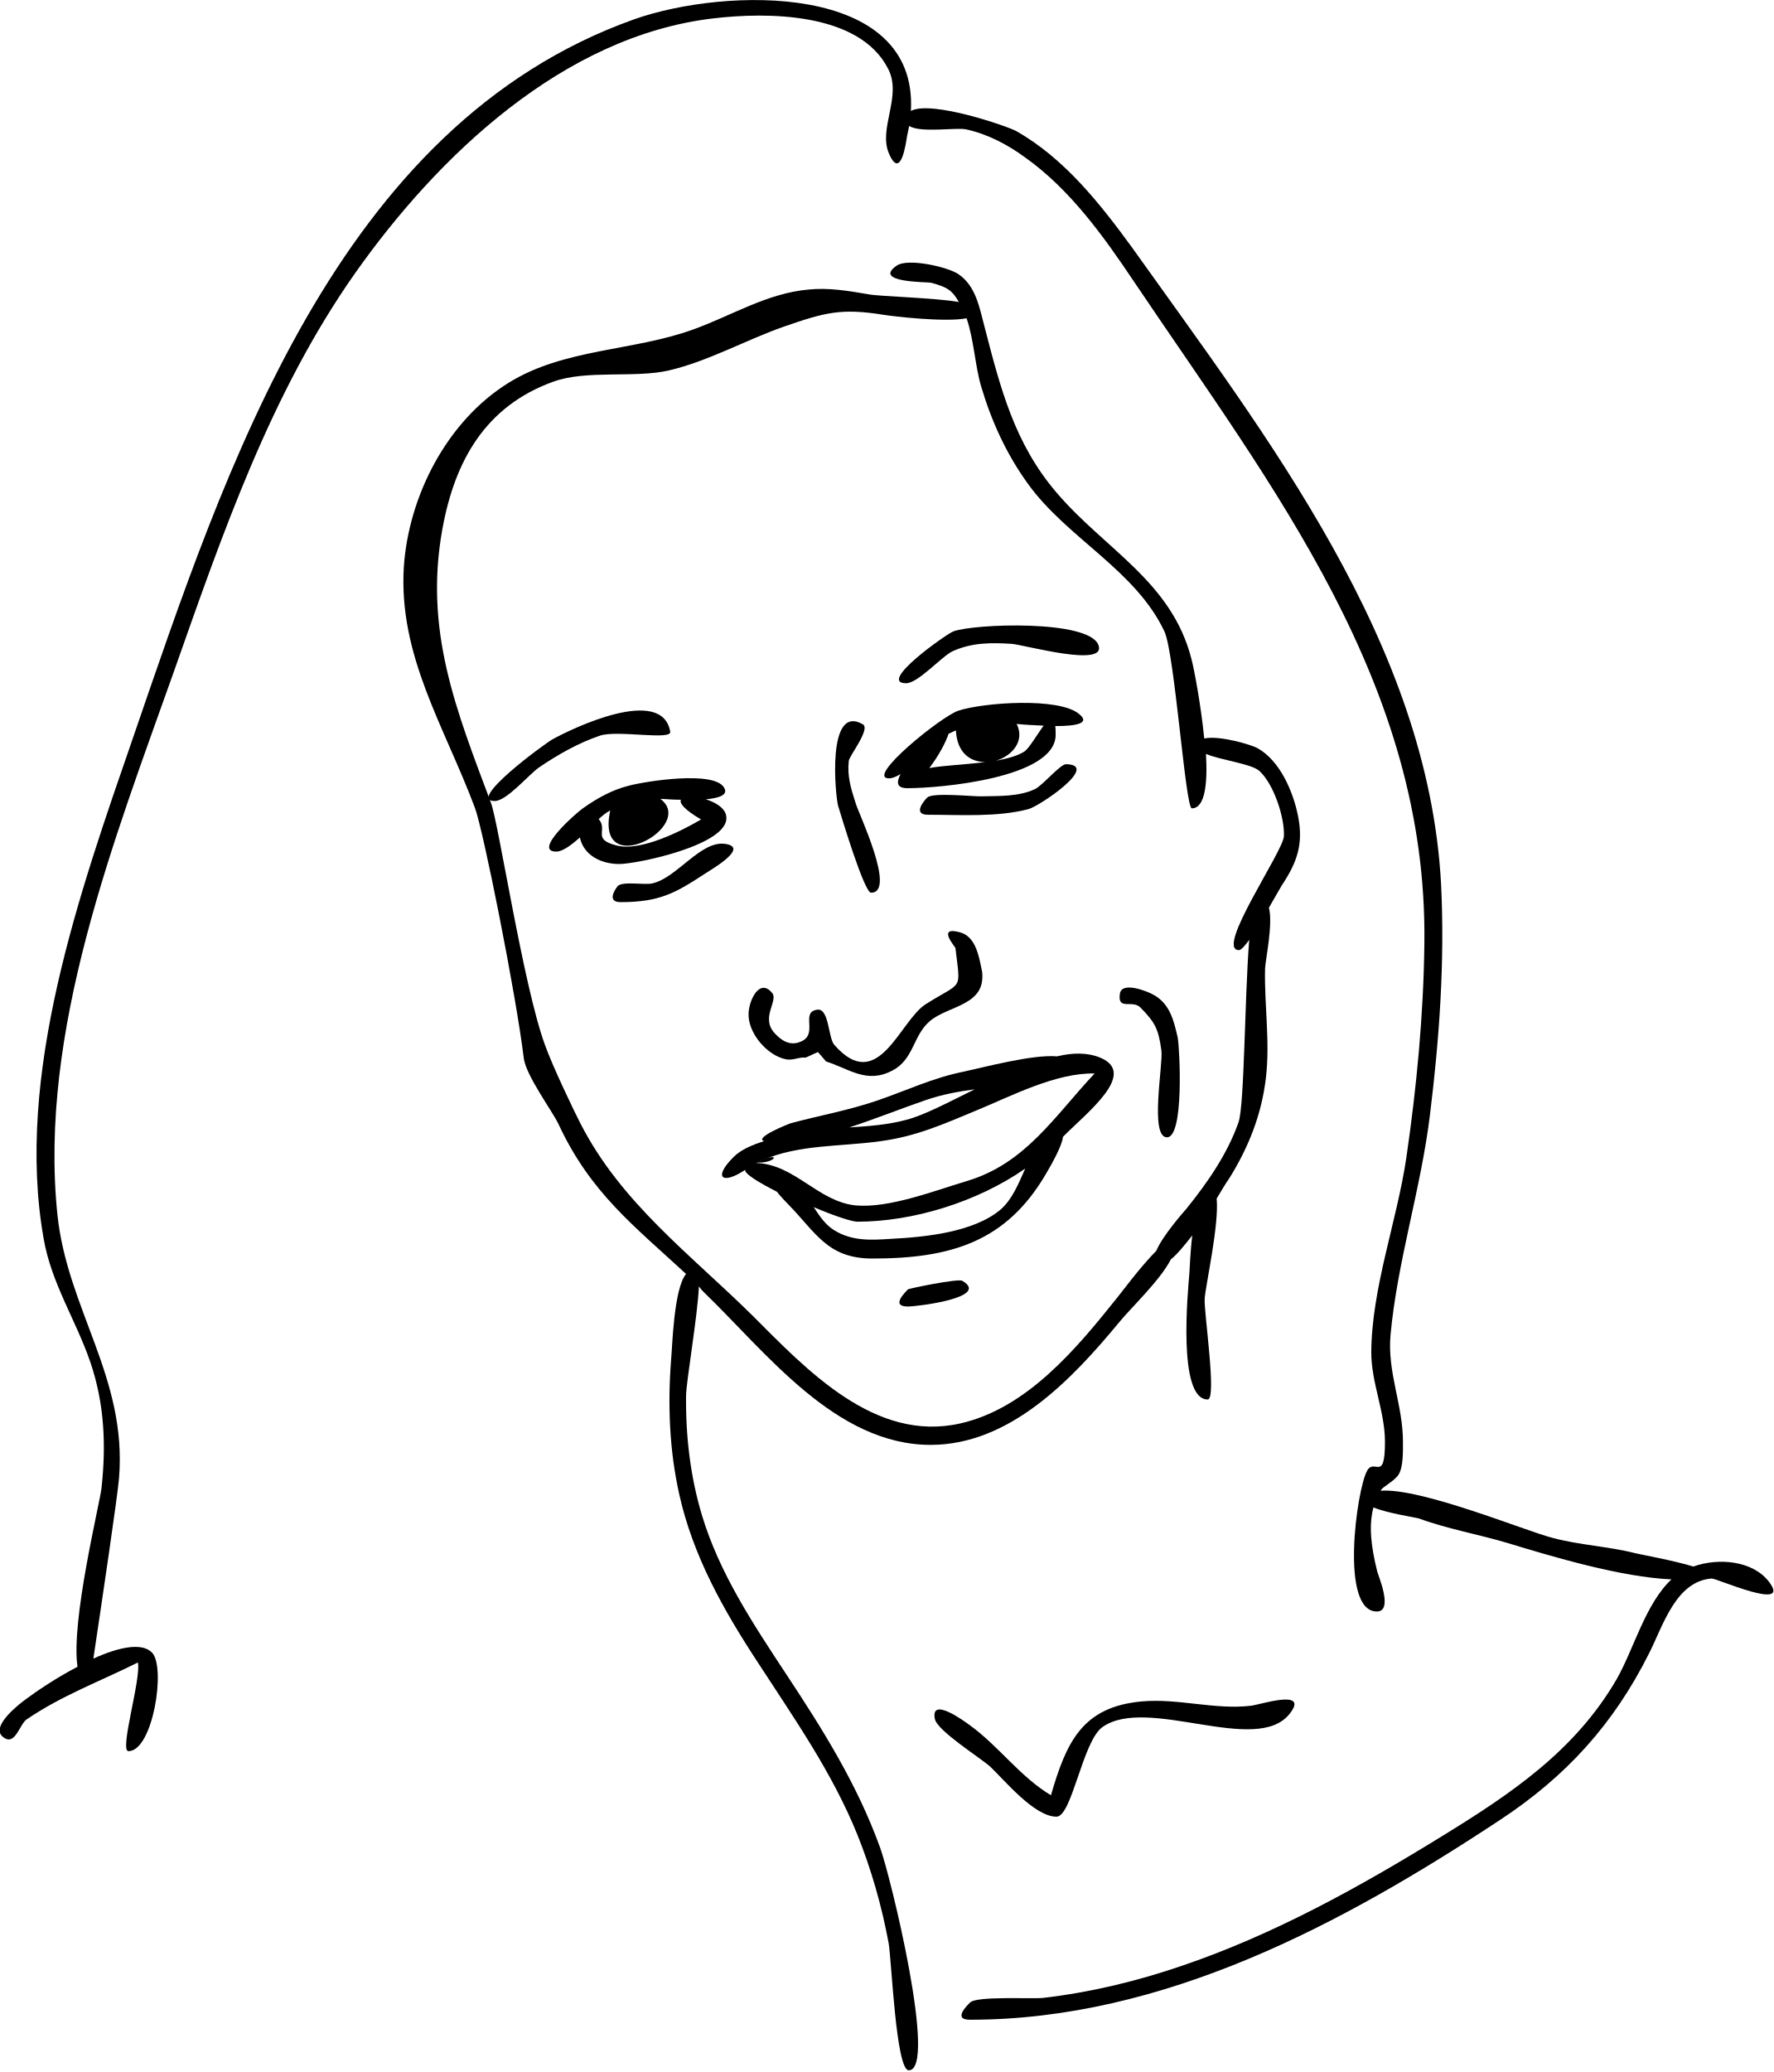
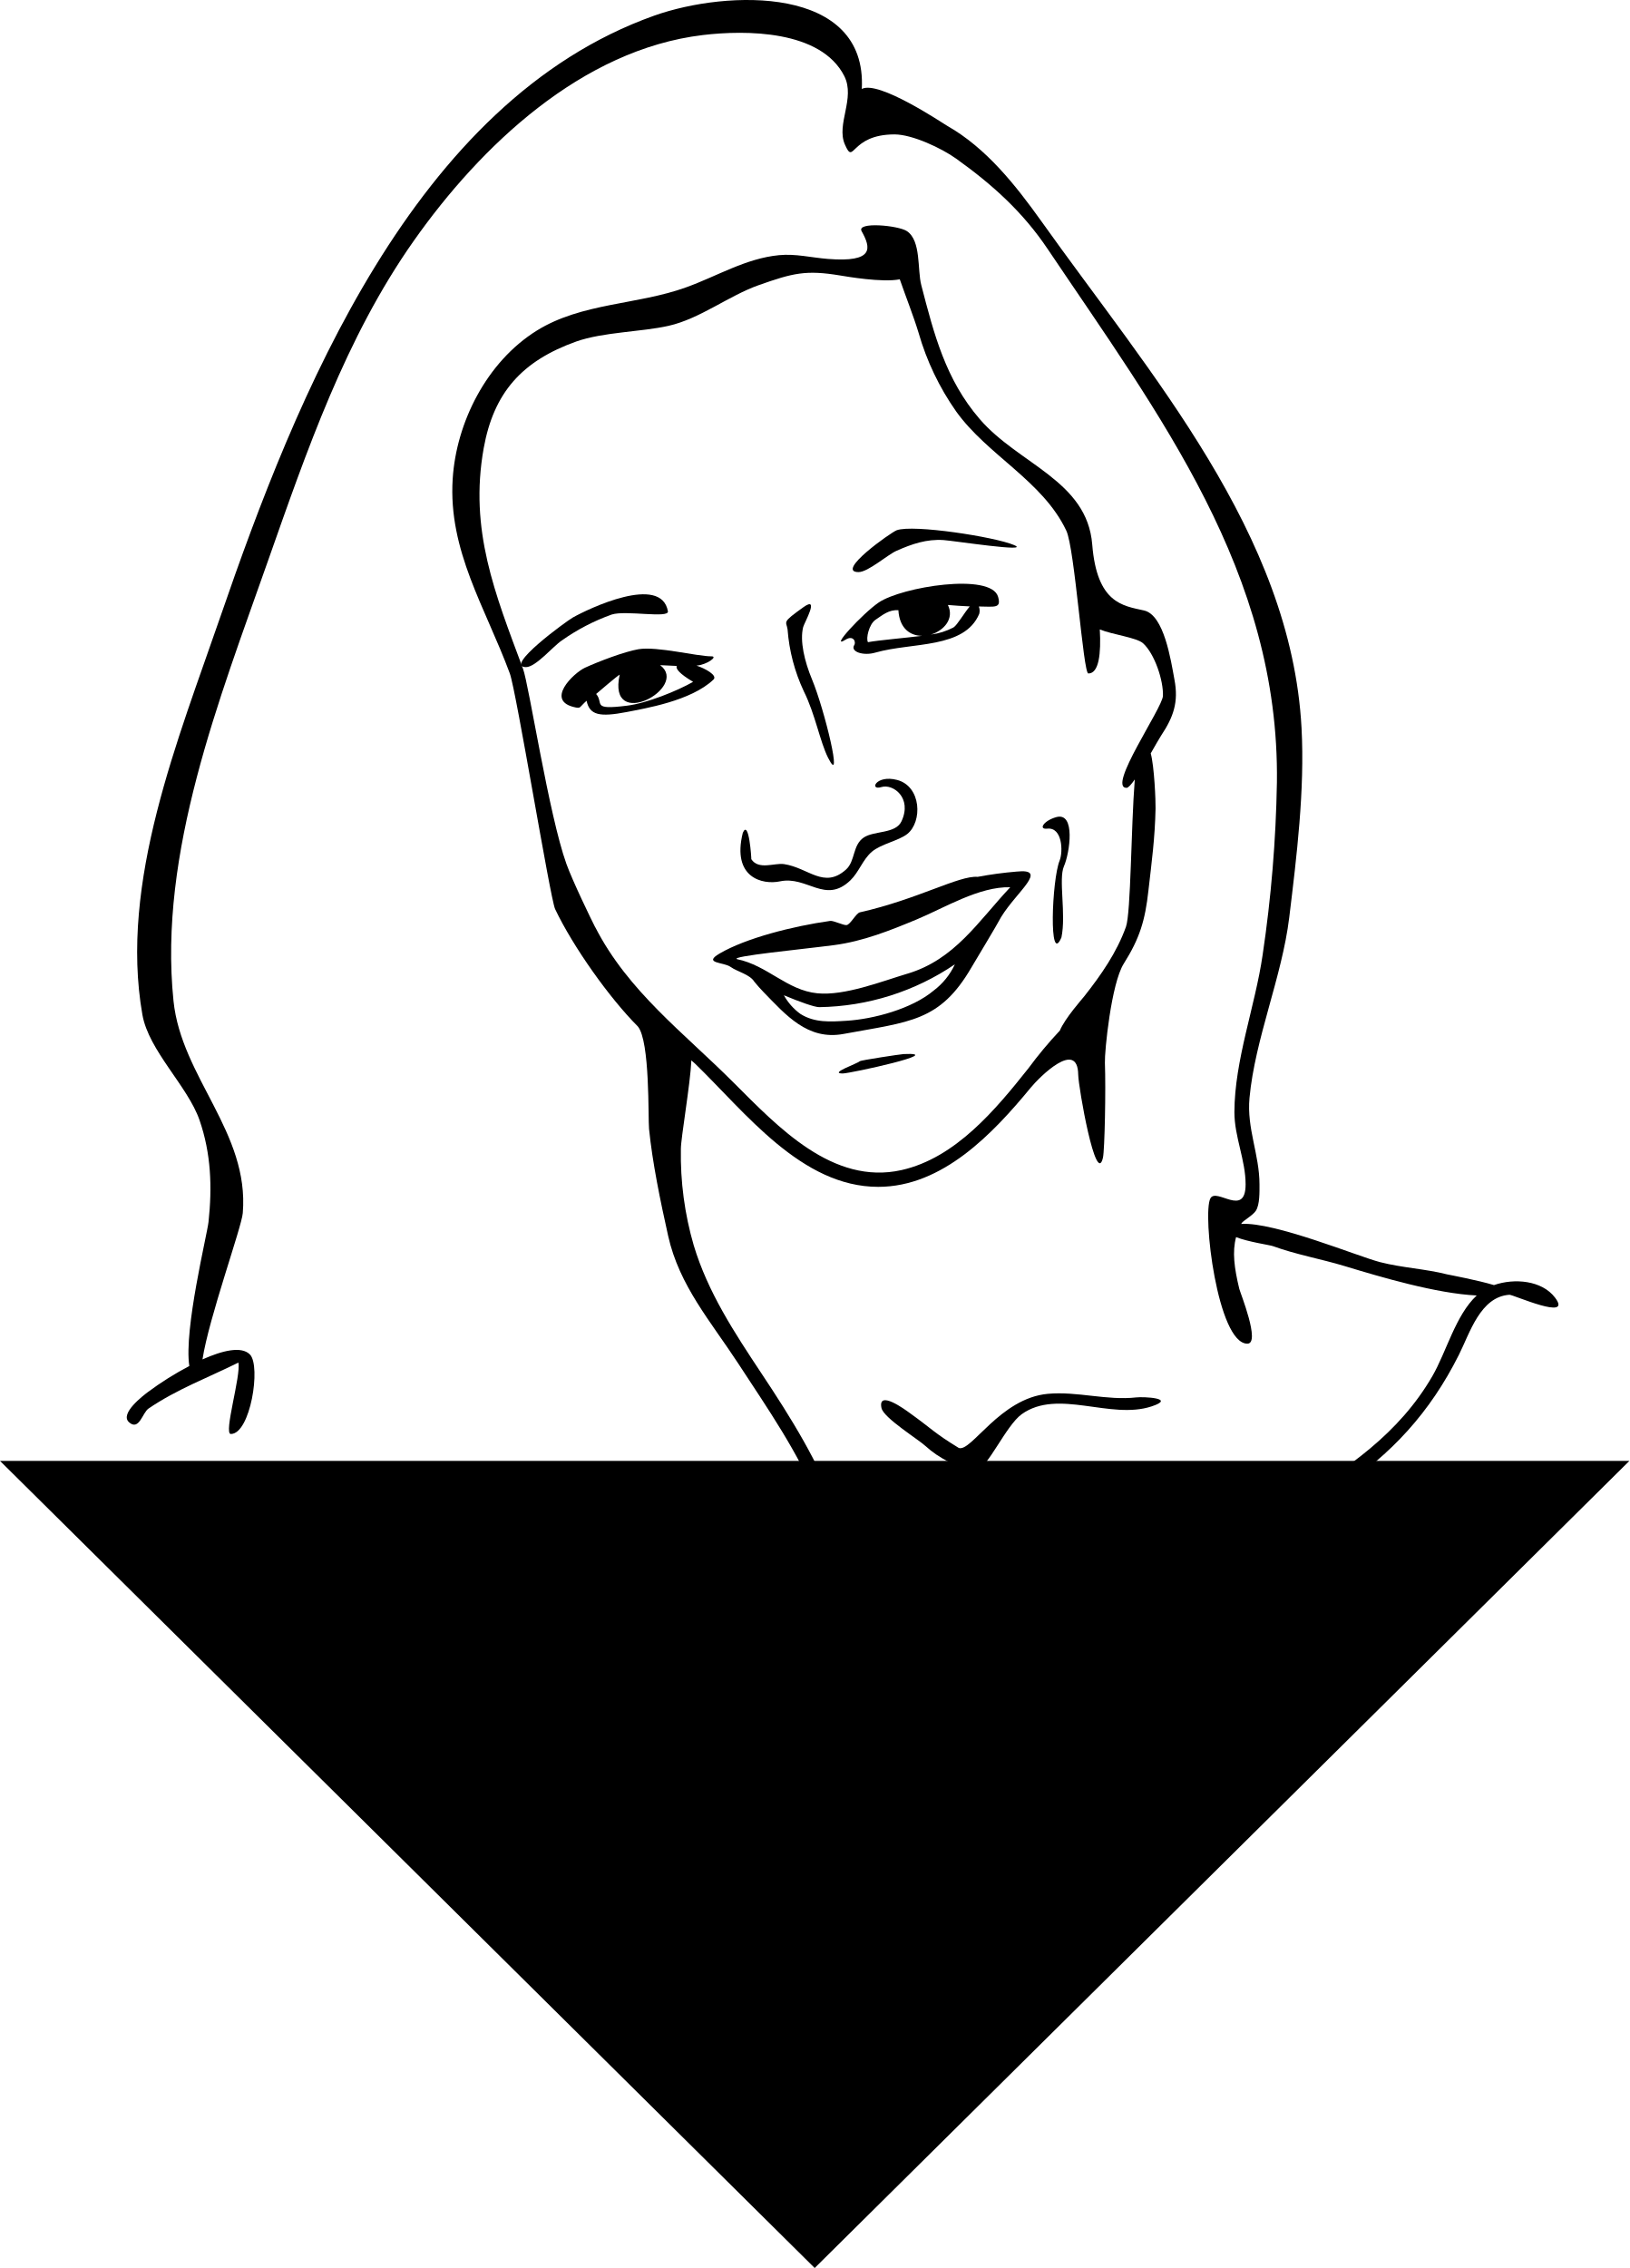
- <svg xmlns="http://www.w3.org/2000/svg" viewBox="0 0 414.1 483.7">
-   <path d="M246.7 424.1c-5.2 0-12.2-8.6-15.5-11.7-2.2-2-12.3-8.3-12.9-11.1-1.1-5.4 7 .6 8.1 1.4 6.8 4.9 11.7 12 19 16.4 3.6-12.4 7.3-20.6 21.1-21.9 8.6-.8 17.1 2 25.6 1 2-.2 13.7-4.1 9.1 1.8-7.7 10-33.3-4.3-43.8 3.2-4.6 3.3-7.1 20.9-10.7 20.9zM212 305c-4.2 0-.5-3.4 0-4 .2-.2 11.8-2.6 12.7-2 6.7 3.9-10.5 6-12.7 6zm-.4-145.5c-6.9 0 9.4-11.5 11-12.1 4.8-1.8 31.7-2.8 33.9 3.2 2 5.4-17.4-.1-20.3-.3-4.9-.3-9.2-.3-13.7 1.7-2.5 1.1-8.1 7.5-10.9 7.5zM115.5 187c-6.6 0 11.7-13.4 13.5-14.4 4.5-2.5 25.6-12.7 27.5-1.8.4 2.1-12.2-.4-16.3.9-5.1 1.7-10 4.5-14.4 7.5-2.4 1.7-7.5 7.8-10.3 7.8zM252 166.7c-4.7-4-22.4-2.7-28.2-.8-4 1.3-21.9 15.8-16.2 15.8.8 0 1.7-.4 2.7-1-1 1.9-1 3.3 1.6 3.3 7.4 0 34.5-2.3 34.6-12.4 0-.9 0-1.6-.1-2.1 4.8 0 8.3-.6 5.6-2.8zm-30.5 4.6c.6-.3 1.1-.5 1.7-.8.3 5.4 3.5 7.4 6.9 7.4-4.7.6-9.9.8-13.1 1.4 2.2-2.9 3.8-5.9 4.5-8zm17.6 4.2c-1.6 1-3.9 1.6-6.6 2.1 3.8-1.1 6.9-4.6 4.9-8.6 1.9.2 4.1.3 6.3.4-1.5 2-3.5 5.5-4.6 6.1zm-35.7 32.9c-1.6 0-7-18-7.7-20.3-.6-2.1-2.8-24 5.8-19 1.8 1.1-3.2 7.4-3.3 8.5-.4 3.6.5 6.5 1.6 9.9.6 2.2 9.6 20.9 3.6 20.9zm-38.6-21.8c3.1-.3 5.3-1 4.3-2.7-2.3-4.1-18.4-1.5-22.2-.5-4 1-7.4 2.9-10.8 5.3-1.7 1.2-11.8 10.1-6.2 10.1 1.4 0 3.4-1.4 5.5-3.3.9 4.2 5 6.2 9.2 6.2-.4 0-.5 0 0 0h3.2-3.2c4.2 0 25.7-4.5 25-11-.1-1.9-2.4-3.4-4.8-4.1zm-20.7 10.8c-6.1-1.5-2-3.5-4.3-6.2 1-.9 1.9-1.6 2.7-2-3.7 16.8 20.3 3.7 11.7-2.7.9 0 2.7.2 4.8.2-.4.8.8 2.3 4.7 4.6-4.4 2.6-14 7.5-19.6 6.1zm33.8 73.4c-.5.2-.9.4-1.3.6 4.5.2 5.8-2.5 1.3-.6z" />
-   <path d="M256.9 246.9c-2.9-1.2-6.3-1.2-10.1-.3-5.7-.5-17.2 2.6-21.9 3.6-7 1.4-13.3 4.4-20 6.7-6.7 2.3-13.5 3.5-20.2 5.3-.4.1-8.7 3.4-6.3 4.2-2.6.8-5.4 2-7 3.6-5 4.9-2.8 6.7 2.6 3.1-.2.9 3.1 2.9 7.4 5.1.8 1 1.8 2.1 2.7 3 6.4 6.5 9.1 12.6 19.6 12.6 18.5 0 31.3-4 40.5-19.7 1.5-2.5 3.9-6.9 4-8.7 5.5-5.6 17.6-14.8 8.7-18.5zm-40.7 9.9c3.8-1.3 7.6-2 11.4-2.5-6.1 3-11.7 6-15.9 7.1-4.4 1.2-8.9 1.5-13.4 1.8 6.1-2 12.1-4.4 17.9-6.4zm17.4 25.6c-6.3 5.3-17.7 6.4-25.5 6.8-4.6.3-9.1.6-13.3-2-2.1-1.3-3.4-3.3-4.8-5.4 4.7 2 8.9 3.4 10.2 3.4 13 0 28-4.6 39.2-12.4-1.6 3.6-3.1 7.3-5.8 9.6zm-7.8-6.7c-7.4 2.2-18.1 6.4-26 5.7-8.8-.9-14.2-9.6-23.2-9.9.5-.3.9-.5 1.3-.6 8.6-3.8 18.6-3.2 27.7-4.5 8.4-1.1 15-4.1 22.7-7.3 8-3.3 18.3-8.7 27.3-8.5-9.4 10-16.1 21-29.8 25.1zm-9.1-85.5c-3.6 0-1.1-3.1-.2-4 1.2-1.3 11-.2 12.8-.3 4-.1 8.6.1 12.4-1.7 1.8-.9 5.9-5.8 7.2-5.8 8.2.1-6.3 9.9-8.8 10.5-7.3 1.9-15.9 1.3-23.4 1.3zm-71.8 20.4c-3.1 0-1.5-2.7-.7-3.7 1.1-1.3 6.4-.2 8.2-.7 5.7-1.3 11.2-10 16.9-9.2 5.9.8-3.4 6.1-4.6 6.9-7 4.6-10.7 6.7-19.8 6.7zm127.6 54.9c-4.1 0-.9-16.9-1.3-20.2-.7-5.2-1.5-6.6-4.9-10.1-1.9-1.9-5.4.8-4.8-3.2.4-3 6.4-.6 7.8.2 3.9 2.1 4.8 6.1 5.7 10 .5 2.9 1.5 23.3-2.5 23.3z" />
-   <path d="M413.1 369.3c-3.8-5-11.8-5.7-17.7-3.6-4.5-1.4-12.8-2.9-13.5-3.1-6.3-1.6-13.1-1.9-19.4-3.6-6.3-1.6-30.6-11.7-40.1-11 0-.1.1-.2.1-.2.4-.7 3.3-2.2 4.1-3.6 1.1-1.8 1-5.5 1-7.6 0-8.7-3.7-16.2-2.9-25 1.6-17.2 7.1-34.1 9.2-51.3 2.2-17.8 3.5-35.9 2.6-53.9-3-56.2-40.6-104.3-72-148.4-7.5-10.3-15.9-21-27.2-27.4-1.7-1-19.8-7.3-24.6-4.7C214.4-4.2 169.3-3 148.1 4.5 78.5 29.3 52.7 109.4 31 172.4 18.7 208 3.4 251 10.2 289.2c1.8 10.4 7.5 18.9 10.9 28.8 3.3 9.7 3.7 19.4 2.6 29.4-.4 3.6-7.2 31.1-5.6 41.7-5 2.6-9.7 5.8-12.1 7.6-1.1.8-8.3 6.2-5.4 8.7 2.9 2.5 3.9-2.8 5.6-4 8.2-5.6 17.2-8.9 26-13.3.8 3.8-4.4 20.7-2.2 20.7 5.7 0 8.8-19.6 5.5-23-2.4-2.5-8-1.2-13.7 1.4 1.8-12 5.7-38.2 6-42.2 1.9-23.4-12.1-39.4-14.4-61.5-4.4-42.8 13.3-87.5 27.3-127 11.3-32 22.5-64.7 42.2-92.7 19.4-27.5 48.7-55.4 83.6-59.5 12.5-1.5 34.2-1.5 40.9 11.8 3.3 6.4-2.4 13.9.2 19.8 2.8 6.4 4-2.9 4.2-4.1.2-.8.3-1.6.5-2.4 2.6 1.7 11 .3 13.3.8 5 1.1 9.6 3.5 13.7 6.5 10.6 7.5 18.5 18.6 25.6 29.2 32.3 48 68.5 93.8 67.7 154.4-.2 16.7-1.8 33.4-4.2 49.9-2.2 14.9-8.1 30.4-8.2 45.5 0 7.1 3.2 13.8 3.2 20.9 0 9.7-2.5 3.6-4.2 6.8-2.4 4.4-6.4 32.8 2.3 32.8 3.9 0 .4-8.2.1-9.3-1.5-6.1-2-10.7-.9-15 3.4 1.4 9.7 2.3 10.7 2.6 6.5 2.4 13.9 3.7 20.6 5.7 10.5 3.2 26.6 8 38.3 8.5-6.1 5.7-8.8 16.3-12.8 23.3-9.7 16.7-24.6 26.7-40.7 36.6-19.3 11.9-39.3 23-60.8 30.3-10.5 3.6-21.3 6.2-32.4 7.5-2.7.3-15.6-.5-17.1 1.1-.7.7-4.1 4 0 4 45.2 0 86.9-22.3 123.7-46.6 15.5-10.2 26.6-22.4 34.9-39 3.2-6.3 6.2-16.8 14.6-17.4 1.3 0 18.7 7.8 13.4.8z" />
-   <path d="M164.4 301.7c14.5 14 30.7 35.6 52.9 35.6 18.6 0 33.1-15.4 44.1-28.7 2.6-3.2 9.5-9.7 12-14.6 1.5-1.2 3.2-3.3 5-5.6-.5 4.2-.6 8.2-.7 9.2-.3 3.7-2.8 29.1 4.3 29.1 2.2 0-.9-20.3-.7-23.5.2-3.2 3.4-17.2 2.8-23.4 1.2-2 2.2-3.7 2.8-4.5 4.6-7.3 7.7-15.1 8.7-23.7 1-8.5-.4-17-.2-25.5.1-2.1 1.9-10.4.9-14.2 1.3-2.3 2.5-4.3 3-5.2 3.6-5.4 5.1-9.7 3.8-16.2-1.1-5.6-4.2-12.9-9.4-15.8-1.3-.8-9-3.1-12.5-2.3-.8-8-2.4-16.4-3-18.6-4.6-18-20.1-25.5-31.4-38.7-9.9-11.5-13.2-24.5-16.9-38.8-1.2-4.5-2-9.5-6.1-12.3-2.5-1.7-11.8-3.8-14.4-2-5.8 4 7.1 3.8 8 4 3.7 1 4.9 1.7 6.5 4.5-5.7-1-18.7-1.3-21.1-1.8-4.7-.8-9.3-1.6-14.1-1.1-9.7.9-17.9 6.1-26.8 9.3-14 5.1-30.2 4.4-43.2 12.5-14.6 9.1-23.3 26.7-24.4 42.9-1.3 20.8 9.5 37.3 16.6 56.3 1.9 5 9.6 43.5 11.4 58.4.5 4.1 6.7 12.4 8.1 15.4 7.5 16.1 17.7 23.8 29.8 35-2.9 3.5-3.2 17.1-3.5 20.1-.8 10.4-.4 21 1.9 31.3 3.2 14.4 10.3 27 18.3 39.2 8.5 13.1 17.4 25.7 23.3 40.3 3.3 8.2 5.7 16.7 7.3 25.3.7 4 1.7 29.7 4.7 29.7 6.8 0-4.3-45.5-6.7-52-5.3-14.7-13.4-27.6-22-40.6-7.7-11.7-15.5-23.4-19.6-37-2.7-9-3.8-18.4-3.7-27.8 0-3.2 2.7-18.7 3-25.6.5.7.9 1.1 1.2 1.4zm-28.9-39.5c-1.2-2.3-6.5-13.3-8.3-18.4-5.1-14.1-10.8-51.9-12.6-56.5-8.1-21.6-15.6-40.1-11.3-63.8 2.9-16 10.1-28.7 25.9-34.4 7.7-2.8 19-.8 26.9-2.6 9.1-2.1 18-7.1 26.8-10.2 9.8-3.4 13.5-4.4 23.5-2.8 1.7.3 14.3 1.8 19.3.8 1.7 4.9 2 11.2 3.4 15.9 2.4 8.1 5.9 15.8 10.9 22.7 9.1 12.7 25.1 20.1 31.9 34.5 2.4 5.2 4.9 41.3 6.4 41.3 3.1 0 3.7-5.8 3.3-12.7 3.6 1.5 10.7 2.3 12.5 4 3.3 3 5.9 10.8 5.7 15.2-.1 3.5-16.2 26.6-10.5 26.6.5 0 1.4-1 2.4-2.4-1.1 13.9-1.1 38.6-2.5 42.6-2.6 7.4-7.2 14-12.1 20.1-.6.7-5.6 6.3-7.1 9.9-3.7 3.7-8.5 10.2-9.1 10.9-9.5 11.9-21.1 25.9-36.7 29.4-19.9 4.5-35.8-12.5-48.5-25.2-14.6-14.4-30.7-26.3-40.2-44.9z" />
-   <path d="M229.2 226.2c-.7-3.4-1.5-7.7-5.2-8.6-5.3-1.4-.9 3.5-.9 3.7 1.2 10.3 1.8 7.6-6.9 13.1-6.1 3.8-11.1 21.3-21.4 9.5-1.4-1.6-1.2-8.5-3.9-8.2-4.2.5.4 5.8-4 7.5-2.4 1-4.4-.2-6.1-2.1-3.2-3.6 1-7.5-.5-9.3-2.9-3.5-5.3 1.5-5.5 4.6-.3 4.7 4.4 10.1 8.8 10.9 1.6.3 3.1-.6 4.5-.4 1-.4 1.9-.9 2.9-1.3.6.7 1.3 1.5 1.9 2.2 5.4 1.7 9.5 5.3 15.5 2.1 5-2.6 4.8-8.2 8.7-11.5 4.4-3.8 13.7-3.6 12.1-12.2-.7-3.2 1.2 6.3 0 0z" />
+ <svg xmlns="http://www.w3.org/2000/svg" viewBox="0 0 456.5 635.33">
+   <polygon points="228.25 635.33 114.13 522.28 0 409.24 228.25 409.24 456.5 409.24 342.38 522.28 228.25 635.33" class="white triangle" />
+   <path d="M273.71,411.61c-5,0-11-3.38-14.25-6.4-2.13-2-11.93-8-12.5-10.8-1.1-5.27,6.81.61,7.81,1.33,6.62,4.75,6.82,5.57,13.85,9.87,3.46,1.27,11.55-13.92,24.93-15.16,8.29-.76,16.58,1.94,24.83,1,2-.22,11.31.19,4.26,2.52-11.58,3.83-26.25-5.07-36.38,2.18C281.85,399.3,276.62,411.43,273.71,411.61Z" />
+   <path d="M236.1,300.71c-4,0,4.29-2.82,4.78-3.44.19-.24,11.25-1.94,12.31-2C265.65,294.71,238.19,300.71,236.1,300.71Z" />
+   <path d="M240.54,160.26c-6.67,0,9.11-11.14,10.68-11.72,4.63-1.7,27.54,1.86,32.87,4.14,5.13,2.19-16.88-1.2-19.74-1.39-4.73-.32-8.84,1.08-13.16,3C248.69,155.37,243.21,160.26,240.54,160.26Z" />
+   <path d="M147.37,186.88C141,186.88,158.7,174,160.46,173c4.35-2.46,24.82-12.27,26.67-1.76.36,2.06-11.86-.36-15.75.91a57.71,57.71,0,0,0-14,7.28C155,181,150.11,186.88,147.37,186.88Z" />
+   <path d="M279.64,167.2c-1.92-6.88-27.08-2.78-33.46,1.58-4.5,3.08-14,13.36-9.3,10.42,2.24-1.4,3.08.7,2.4,1.6-1,1.8,2.67,3,6,2,10.35-2.94,24.9-1,29.07-10.84a3.32,3.32,0,0,0-.11-2.07C278.82,169.95,280.55,170.45,279.64,167.2Zm-27.94,3.73c.31,5.2,3.4,7.2,6.66,7.18-4.59.59-12.08,1.21-15.18,1.78-.63-1,.29-5,2.08-6.25C247.37,172.21,249,170.79,251.7,170.92Zm15.45,4.83a18.91,18.91,0,0,1-6.36,2c3.68-1.1,6.65-4.49,4.78-8.29,1.85.15,4,.31,6.13.4C270.1,171.74,268.19,175.12,267.15,175.75Z" />
+   <path d="M232,212.27c-2.29-4.57-3.58-12.15-6.78-18.59a49.47,49.47,0,0,1-4.57-17.38c-.36-2.37-1.74-1.79,4.44-6.21,4.67-3.34.27,4.33-.06,5.55-1,3.91.39,9.69,2.48,14.7C231,198.7,236.39,221,232,212.27Z" />
+   <path d="M195.13,186.46c3-.25,6.11-2.62,4.2-2.6-4.16,0-15.19-2.86-20.44-2-4,.68-11.36,3.51-15,5.19-3.16,1.46-11.48,9.39-2.55,11.14,1.37.27,1-.09,3-1.89.86,4.06,3.67,4.61,11.25,3.16,5-1,18-3.08,24.29-9.08C201.16,189.2,197.48,187.2,195.13,186.46Zm-19.47,11.22c-10.13,1.28-6.38-.66-8.64-3.28,1-.86,5.84-5,6.6-5.42-3.6,16.26,19.68,3.58,11.33-2.65.89,0,2.65.16,4.65.22-.35.76.76,2.19,4.59,4.45C189.8,193.52,181.21,197,175.67,197.68Z" />
+   <path d="M284.77,244.16a106.76,106.76,0,0,0-10.86,1.47c-5.19-.44-16.76,6.28-33,9.94-1.07.24-2.62,3.4-3.72,3.57-.81.13-3.69-1.29-4.58-1.17-10.47,1.47-23.68,4.84-31,9.14-4.79,2.81,1.15,2.37,3.08,3.75s5.38,2.07,6.66,4.16c.8,1,1.72,2,2.58,2.9,6.17,6.32,12.31,13.59,22.38,11.72,18.64-3.45,27-3.43,35.84-18.6,1.44-2.45,7-11.63,8.35-14.18C284.86,249.74,294,243.18,284.77,244.16Zm-23.19,33.33c-6.1,5.12-16.87,8-24.45,8.46-4.46.27-8.86.61-12.88-1.92a16.11,16.11,0,0,1-4.63-5.23c4.51,1.89,8.58,3.33,9.91,3.33a69.51,69.51,0,0,0,38-12A19.48,19.48,0,0,1,261.58,277.49Zm-7.35-4.74C247,274.92,236.65,279,229,278.25c-8.52-.84-14-7.83-22.5-9.56-2.13-.81,18.4-2.78,27.21-3.94,8.15-1.08,15.68-4.1,23.16-7.21,7.73-3.21,17.44-9.23,26.17-9C274,258.17,267.52,268.78,254.23,272.76Z" />
+   <path d="M297.38,262.6c-3.58,8.33-2.7-16.19-.5-21.55,1-2.53.76-9.38-3.47-8.92-2.58.28-1-2.23,2.48-3.22,5.57-1.59,3.8,10.12,2.2,13.74S298.75,256.07,297.38,262.6Z" />
+   <path d="M435.66,363.48c-3.66-4.81-11.38-5.49-17.1-3.49-4.4-1.34-12.4-2.85-13.11-3-6.13-1.56-12.64-1.84-18.83-3.44S357,342.23,347.75,342.86l.12-.22c.38-.67,3.16-2.17,4-3.5,1.1-1.74,1-5.3,1-7.33,0-8.42-3.6-15.66-2.8-24.24,1.55-16.64,9.1-33.86,11.13-50.53,2.1-17.23,4.38-35.77,3.45-53.13-2.92-54.4-42.49-99.19-72.94-142-7.15-10-15.37-20.42-26.26-26.62-1.68-1-19.37-12.87-24-10.37C243-4.14,203.75-2.9,183.27,4.39c-67.43,24-100.38,107-121.42,168.06C50,206.9,33.35,247.19,39.9,284.27c1.78,10.08,12.71,20,16,29.51,3.24,9.35,3.57,18.75,2.52,28.52-.37,3.48-6.95,30.13-5.38,40.36A87.5,87.5,0,0,0,41.37,390c-1.06.82-8,6-5.19,8.44s3.73-2.71,5.44-3.87c7.9-5.39,16.64-8.64,25.17-12.87.77,3.63-4.23,20-2.12,20,5.49,0,8.49-19,5.37-22.25-2.37-2.45-7.75-1.13-13.31,1.36,1.77-11.6,11-37.12,11.29-41,1.87-22.62-17.2-38-19.41-59.42C44.33,238.9,61.53,195.69,75,157.34c10.93-31,21.78-62.7,40.9-89.84,18.78-26.67,47.15-53.62,81-57.68C209,8.37,230,8.42,236.54,21.3c3.16,6.25-2.31,13.49.16,19.15,2.7,6.19,1.31-2.79,13.91-2.8,5,0,13.2,3.88,17.23,6.76,10.23,7.31,18.74,15,25.68,25.34,31.29,46.53,65,90.67,64.23,149.45a370.25,370.25,0,0,1-4,48.3c-2.1,14.45-7.87,29.44-7.91,44.05,0,6.9,3.14,13.41,3.14,20.21,0,9.44-8.18.83-9.86,3.93-2.34,4.28,2,40.71,10.35,40.71,3.78,0-2-14.26-2.26-15.36-1.42-5.86-2-10.39-.9-14.49,3.33,1.34,9.43,2.2,10.37,2.54,6.31,2.31,13.47,3.59,20,5.56,10.14,3.08,25.79,7.72,37.05,8.25-5.92,5.49-8.5,15.82-12.42,22.58-9.36,16.17-23.8,25.88-39.4,35.46-18.72,11.49-38.06,22.27-58.93,29.33a156.73,156.73,0,0,1-31.35,7.28c-2.65.32-15.12-.48-16.55,1-.65.69-3.93,3.87,0,3.87,43.8,0,84.17-21.58,119.83-45.11,15-9.93,25.74-21.67,33.82-37.77,3.07-6.11,6-16.3,14.17-16.84C423.94,362.66,440.8,370.23,435.66,363.48Z" />
+   <path d="M194.78,298c14,13.55,29.74,34.47,51.27,34.47,18,0,32.11-14.89,42.72-27.78,2.51-3.05,13.16-13.65,13.31-3.67.06,3.62,5,31.62,6.93,23.3.49-2.08.83-19.14.55-26.62-.12-3.14,1.78-22.19,5.27-27.73,4.48-7.11,6-12.1,6.92-20.48.94-8.21,1.83-14.75,2-23,.05-2.07-.34-11.77-1.35-15.45,1.29-2.24,2.39-4.2,2.92-5,3.45-5.19,4.93-9.37,3.72-15.68-1-5.41-2.89-18.09-8.52-19.35-5.94-1.32-13.19-2-14.51-18.47-1.43-17.92-20.56-22.42-31.53-35.15-9.55-11.09-12.79-23.74-16.37-37.54-1.13-4.35,0-12.38-4-15.09-2.42-1.64-14.22-2.71-12.71,0,2.62,4.69,3.63,8.82-9.49,7.77-4.65-.37-9-1.5-13.65-1.05-9.36.91-17.32,5.88-26,9-13.6,4.94-29.24,4.3-41.82,12.1-14.15,8.78-22.61,25.84-23.61,41.55-1.29,20.17,9.2,36.11,16,54.51,1.8,4.83,11.3,63,12.69,66,5,10.54,15.28,25,23.17,32.88,3.47,4.1,2.86,25.8,3.15,28.71.95,9.46,3.14,20.05,5.36,30,3.11,13.92,11.92,23.92,19.65,35.75,8.25,12.64,16.85,24.93,22.55,39a127.49,127.49,0,0,1,7.09,24.51c.72,3.85,1.65,28.8,4.59,28.8,6.54,0-4.19-44.06-6.46-50.34-5.13-14.19-13-26.77-21.32-39.28-7.5-11.31-15-22.69-18.94-35.82a90.76,90.76,0,0,1-3.6-27c0-3.07,2.64-18.12,2.94-24.81Zm-28-38.2c-1.14-2.22-6.33-12.92-8.09-17.8-4.92-13.68-10.5-50.23-12.17-54.7-7.82-21-15.11-38.81-11-61.77,2.81-15.51,10.65-24.4,25.92-29.86C169,93,179.63,93,187.32,91.27c8.86-2,16.84-8.44,25.35-11.43,9.46-3.33,13.1-4.27,22.72-2.67,1.69.28,11.85,2.05,16.7,1.07,1.65,4.76,3.91,10.48,5.27,15a73.54,73.54,0,0,0,10.51,22c8.85,12.35,24.29,19.47,30.88,33.42,2.37,5,4.72,40,6.17,40,3,0,3.58-5.63,3.21-12.34,3.45,1.44,10.33,2.26,12.12,3.88,3.24,2.93,5.74,10.45,5.57,14.74-.14,3.42-15.72,25.76-10.19,25.76.47,0,1.31-.94,2.3-2.35-1.06,13.43-1.08,37.38-2.47,41.27-2.57,7.19-7,13.54-11.69,19.48-.54.69-5.38,6.12-6.84,9.6a115.44,115.44,0,0,0-8.8,10.56c-9.17,11.55-20.42,25.12-35.55,28.51-19.27,4.32-34.66-12.15-47-24.45C191.61,289.31,176,277.75,166.79,259.77Z" />
+   <path d="M208.11,233.3c-3.13,12.6,5.52,14.63,10.43,13.59,7.6-1.61,12.66,6.47,19.69-.26,2.42-2.32,3.46-5.8,6-8s7.52-3.09,9.95-5c4.3-3.4,4-13.36-2.85-15.15-5.93-1.54-7.9,3.07-4.39,2,3.24-1,8.71,3,5.63,9.59-1.67,3.56-7.63,2.58-10.57,4.54-3.19,2.14-2.32,6.61-5,9-6.16,5.49-10.5-.53-17.35-1.55-2.67-.39-7.11,1.74-9.16-1.38C210.56,240.77,209.85,229.27,208.11,233.3Z" />
</svg>
